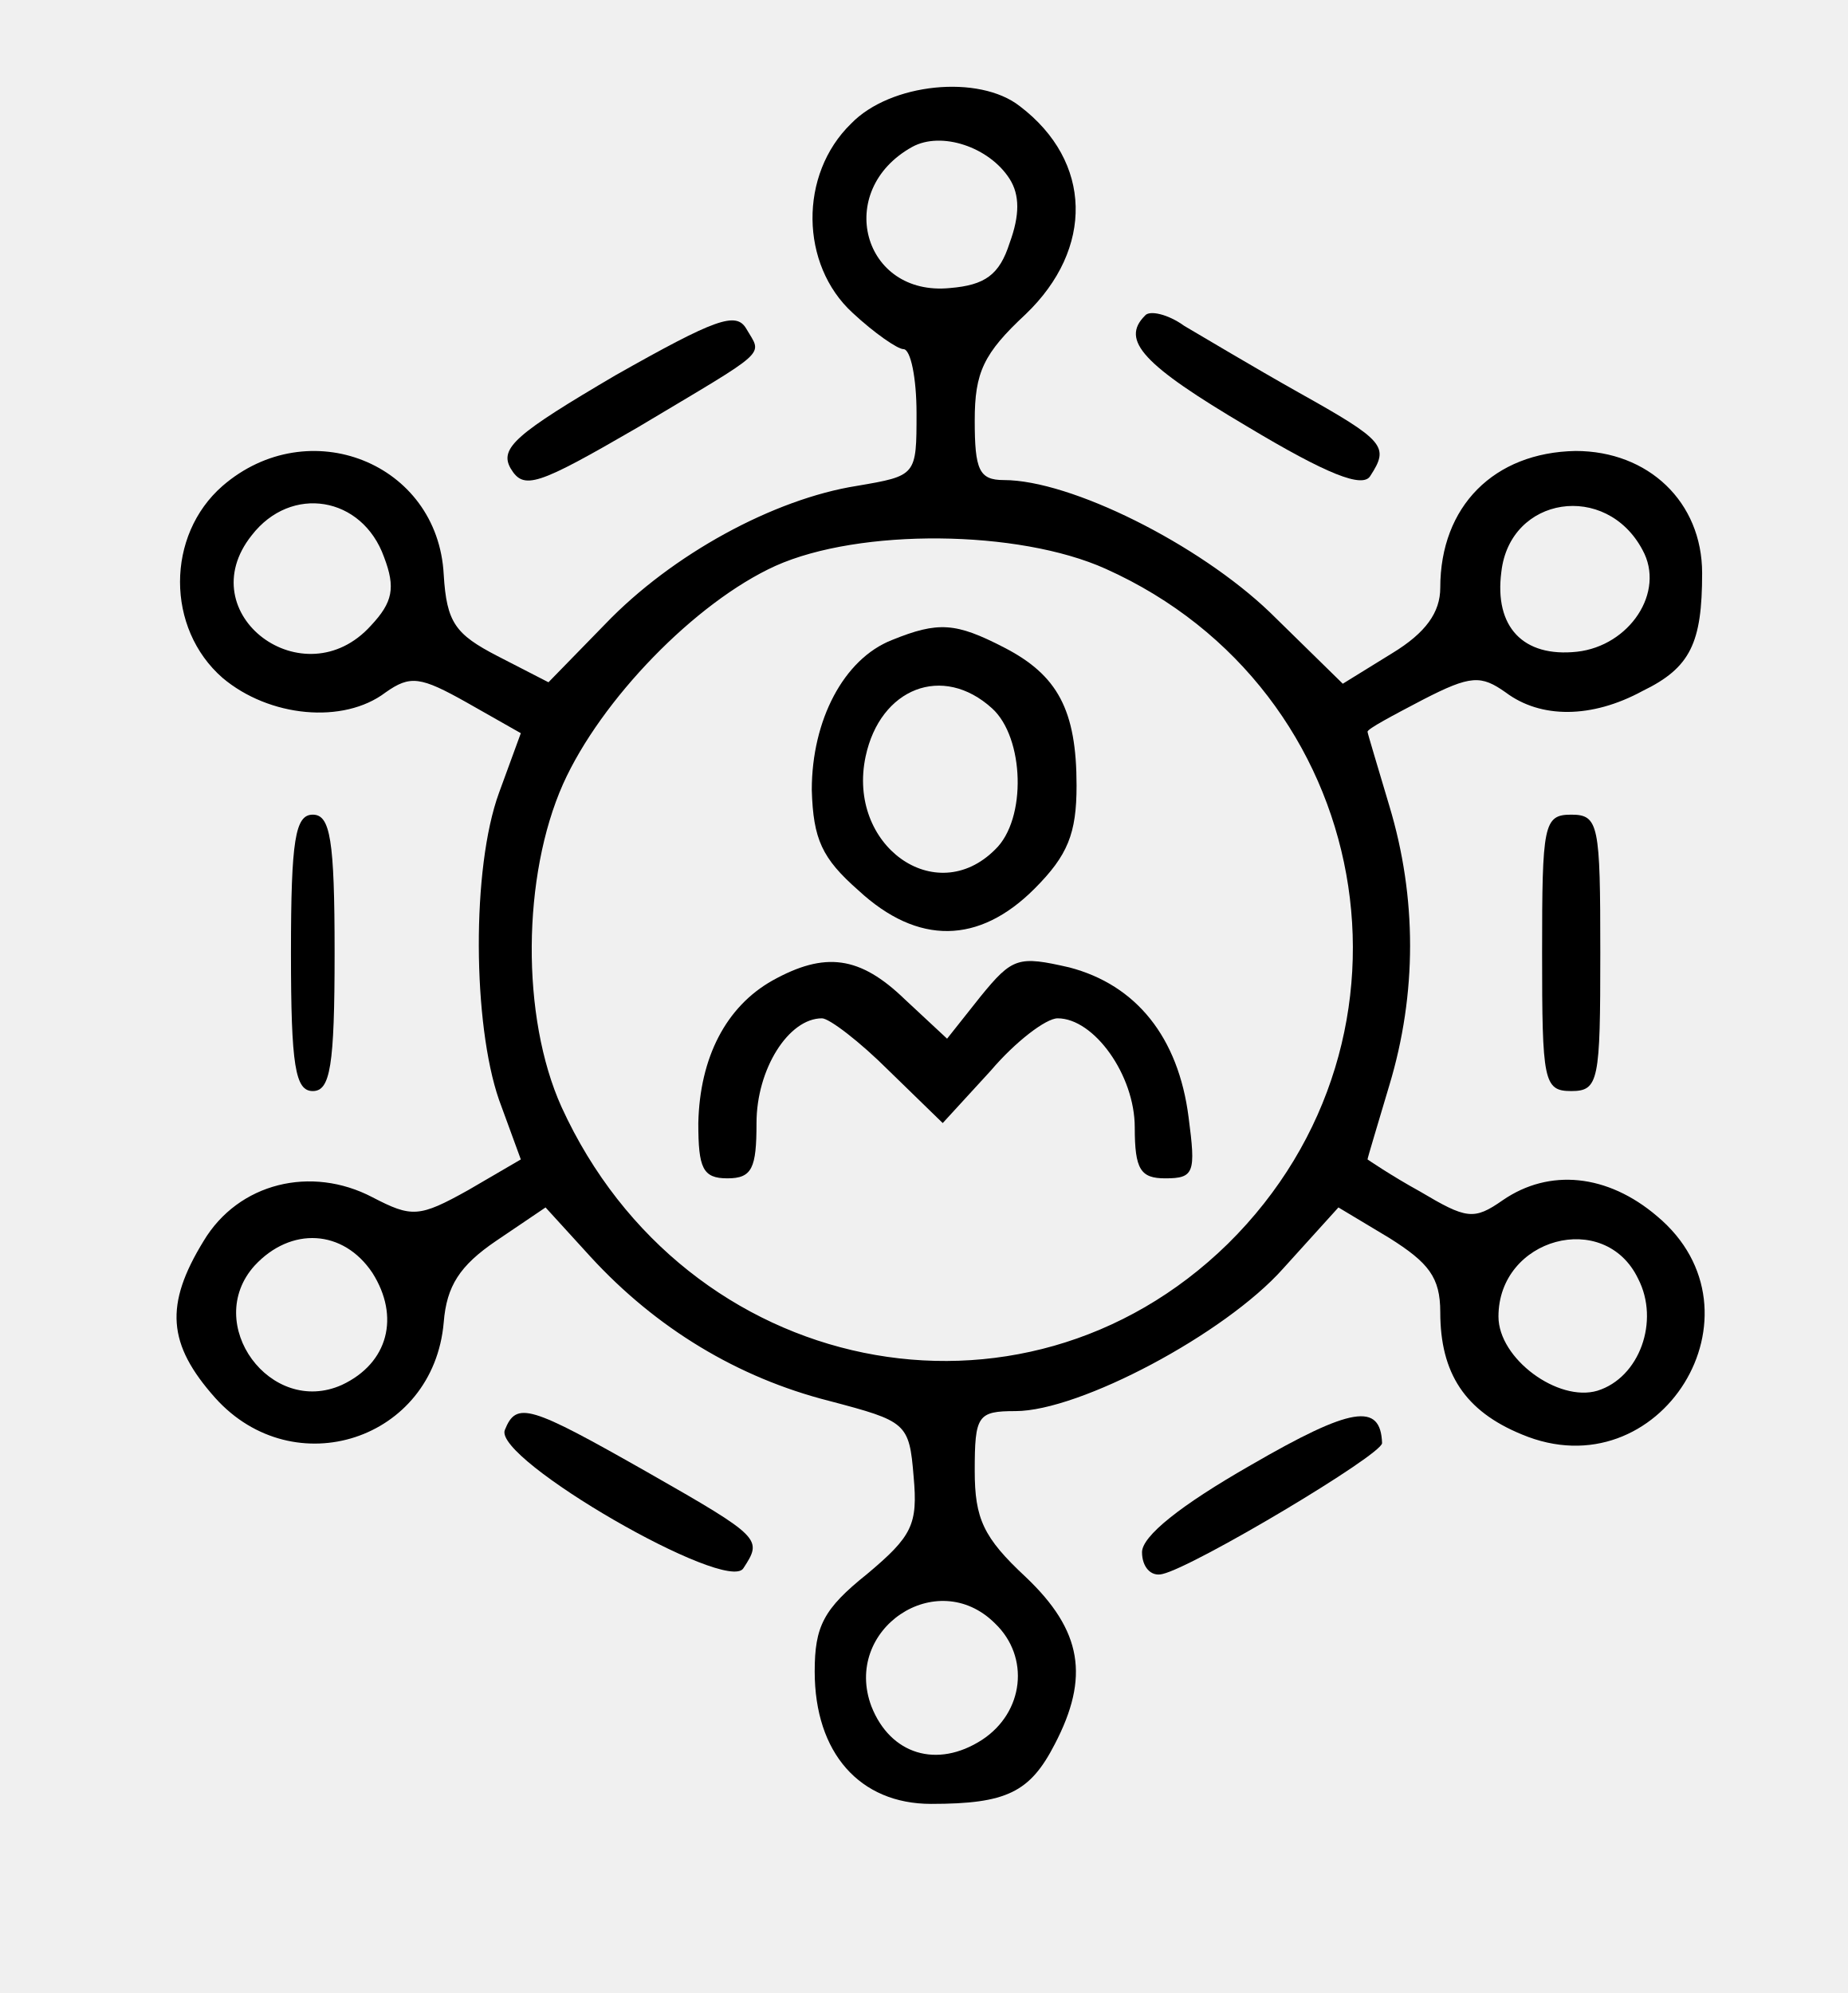
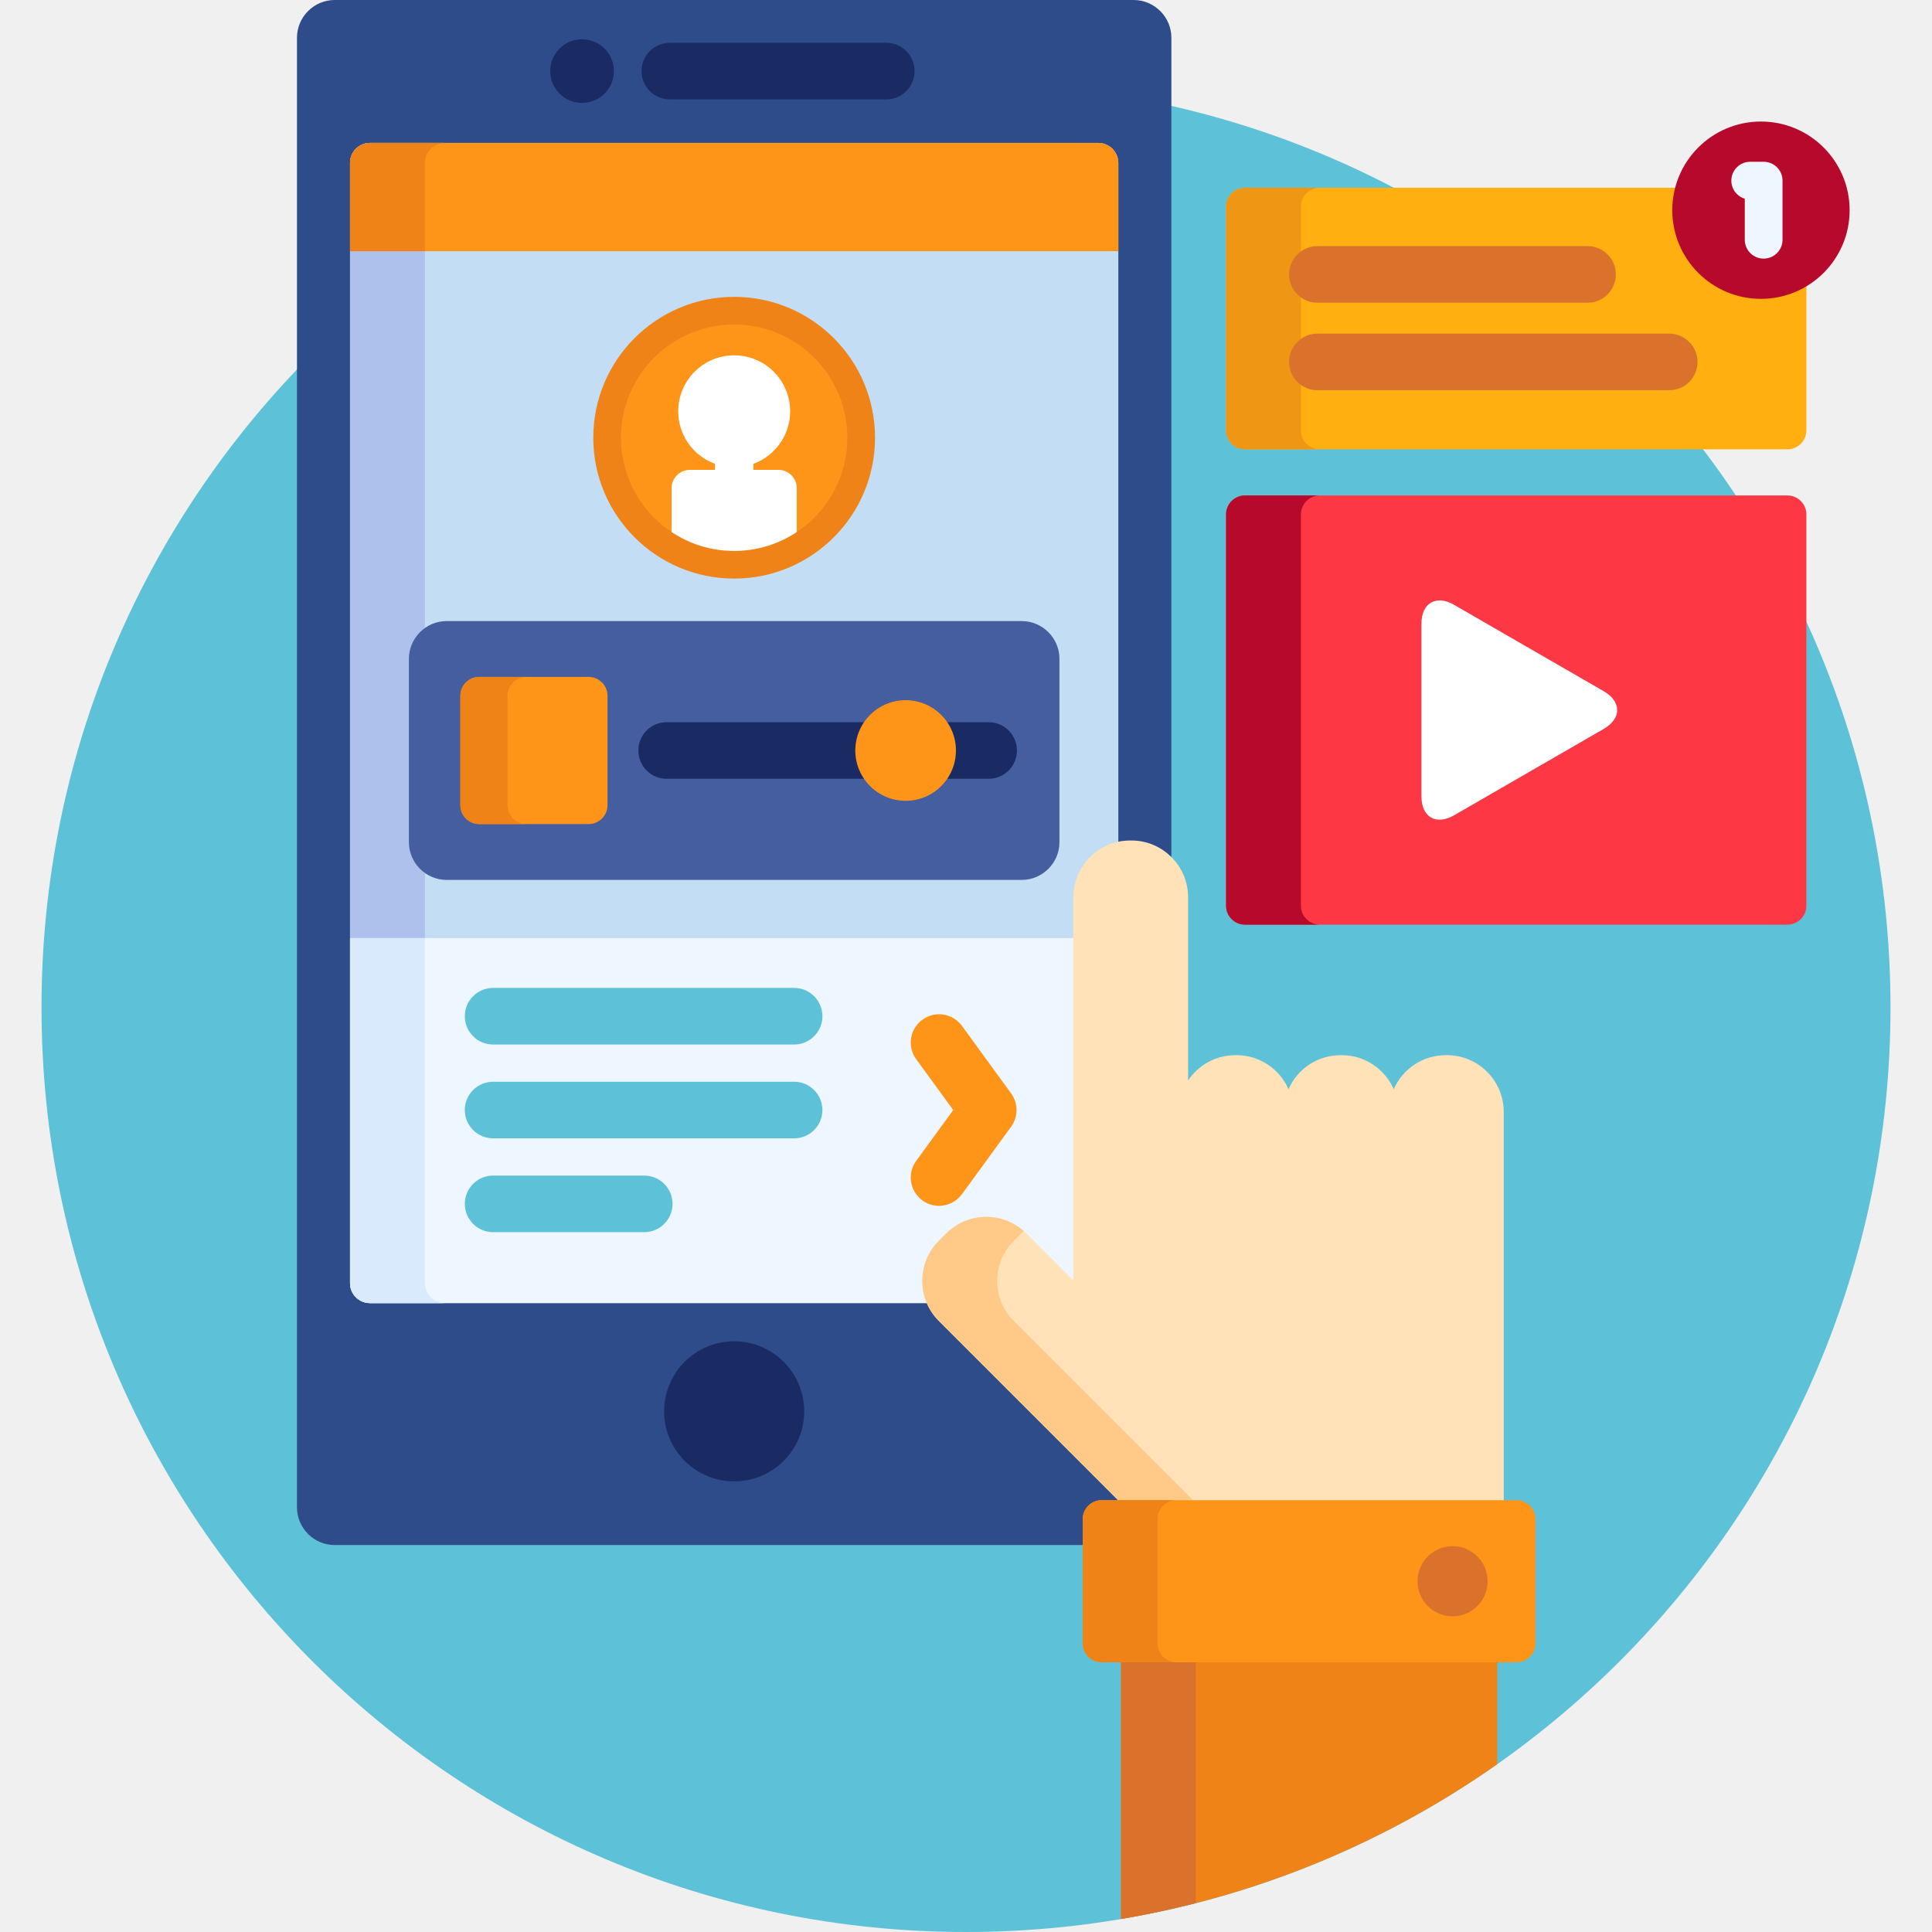
- <svg xmlns="http://www.w3.org/2000/svg" version="1.0" width="127pt" height="137pt" viewBox="0 0 127 137" preserveAspectRatio="xMidYMid meet">
-   <g transform="translate(0,137) scale(0.1,-0.1)" fill="#000000" stroke="none">
-     <path d="M585 1285 c-36 -35 -35 -97 1 -130 15 -14 31 -25 35 -25 5 0 9 -20 9 -44 0 -43 0 -43 -41 -50 -57 -9 -127 -47 -173 -95 l-39 -40 -35 18 c-29 15 -35 23 -37 56 -4 77 -93 112 -152 61 -39 -34 -39 -98 0 -132 32 -27 83 -32 112 -10 17 12 24 11 56 -7 l37 -21 -15 -41 c-19 -52 -18 -159 0 -211 l15 -41 -36 -21 c-34 -19 -39 -19 -66 -5 -42 22 -92 10 -116 -30 -27 -44 -25 -71 8 -108 54 -60 150 -29 157 52 2 25 11 39 36 56 l34 23 31 -34 c45 -49 101 -83 164 -99 53 -14 55 -15 58 -52 3 -33 -1 -41 -32 -67 -30 -24 -36 -36 -36 -67 0 -56 31 -91 80 -91 52 0 68 8 85 41 24 46 19 78 -20 115 -29 27 -35 40 -35 73 0 38 2 41 28 41 44 0 144 53 184 98 l38 42 35 -21 c27 -17 35 -27 35 -51 0 -42 17 -68 56 -84 95 -40 172 84 93 150 -34 29 -74 33 -106 11 -20 -14 -25 -13 -57 6 -20 11 -36 22 -36 22 0 1 7 24 15 51 19 63 19 129 0 192 -8 27 -15 50 -15 51 0 2 17 11 38 22 33 17 40 17 57 5 24 -18 59 -18 94 1 33 16 41 33 41 81 0 49 -37 84 -87 84 -56 -1 -93 -38 -93 -94 0 -17 -10 -31 -33 -45 l-34 -21 -50 49 c-49 47 -137 91 -183 91 -17 0 -20 7 -20 41 0 33 6 46 35 73 47 45 46 105 -4 143 -28 22 -89 16 -116 -12z m109 -38 c7 -11 7 -25 0 -44 -7 -22 -17 -29 -41 -31 -60 -6 -80 67 -26 97 20 11 53 0 67 -22z m-430 -260 c8 -21 6 -31 -9 -47 -46 -51 -125 8 -82 62 27 35 76 27 91 -15z m865 5 c16 -29 -9 -66 -45 -70 -37 -4 -57 17 -52 55 6 52 72 62 97 15z m-369 -13 c185 -83 228 -322 84 -464 -142 -139 -373 -92 -458 94 -28 62 -27 159 1 222 26 58 91 125 146 150 58 26 167 25 227 -2z m-504 -484 c19 -30 11 -62 -21 -77 -49 -22 -96 42 -60 82 25 27 61 25 81 -5z m870 -4 c15 -29 1 -68 -28 -77 -27 -8 -68 22 -68 51 0 54 73 74 96 26z m-442 -237 c24 -23 20 -61 -9 -80 -31 -20 -63 -10 -76 23 -20 53 45 97 85 57z" />
-     <path d="M613 930 c-33 -13 -55 -55 -55 -103 1 -34 7 -47 32 -69 41 -38 83 -37 121 1 23 23 29 38 29 71 0 52 -13 76 -50 95 -33 17 -45 18 -77 5z m69 -47 c22 -20 24 -76 2 -97 -41 -41 -102 3 -89 64 10 47 53 64 87 33z" />
-     <path d="M531 696 c-32 -18 -50 -53 -51 -98 0 -31 3 -38 20 -38 17 0 20 7 20 38 0 37 22 72 45 72 5 0 26 -16 46 -36 l37 -36 33 36 c17 20 38 36 46 36 25 0 53 -39 53 -75 0 -29 4 -35 21 -35 20 0 21 4 16 42 -7 55 -36 91 -82 103 -35 8 -39 7 -61 -20 l-23 -29 -29 27 c-31 30 -55 33 -91 13z" />
-     <path d="M423 1112 c-68 -40 -80 -50 -72 -64 9 -15 18 -12 87 28 92 55 86 49 75 68 -7 12 -21 7 -90 -32z" />
-     <path d="M787 1153 c-17 -17 -1 -34 70 -76 55 -33 80 -43 85 -34 13 20 10 24 -49 57 -32 18 -67 39 -79 46 -11 8 -24 11 -27 7z" />
-     <path d="M200 715 c0 -78 3 -95 15 -95 12 0 15 17 15 95 0 78 -3 95 -15 95 -12 0 -15 -17 -15 -95z" />
-     <path d="M1060 715 c0 -88 1 -95 20 -95 19 0 20 7 20 95 0 88 -1 95 -20 95 -19 0 -20 -7 -20 -95z" />
-     <path d="M860 363 c-49 -28 -75 -49 -75 -60 0 -10 6 -17 14 -15 22 5 151 82 151 90 -1 28 -21 25 -90 -15z" />
-     <path d="M347 387 c-8 -20 153 -113 164 -95 13 20 13 21 -66 66 -81 46 -90 49 -98 29z" />
+ <svg xmlns="http://www.w3.org/2000/svg" version="1.1" id="Capa_1" x="0px" y="0px" viewBox="0 0 512 512" style="enable-background:new 0 0 512 512;" xml:space="preserve">
+   <circle style="fill:#5DC1D8;" cx="256" cy="267" r="245" />
+   <path style="fill:#2E4C89;" d="M287.934,402.567c0-2.206,1.794-4,4-4h4.368c0.404,0,0.77-0.243,0.924-0.617  c0.155-0.374,0.069-0.804-0.217-1.09l-47.512-47.512c-2.632-2.632-4.082-6.148-4.082-9.899c0-3.751,1.45-7.267,4.082-9.899  l1.985-1.985c2.632-2.632,6.148-4.082,9.899-4.082c3.752,0,7.267,1.45,9.899,4.082l12.454,12.454  c0.191,0.191,0.447,0.293,0.707,0.293c0.129,0,0.259-0.024,0.383-0.076c0.374-0.154,0.617-0.52,0.617-0.924V237.743  c0-7.72,6.28-14,14-14h0.416c4.22,0,8,1.885,10.569,4.847V10c0-5.5-4.5-10-10-10H88.701c-5.5,0-10,4.5-10,10v389.454  c0,5.5,4.5,10,10,10h199.232v-6.887H287.934z" />
+   <path style="fill:#C3DDF4;" d="M245.415,339.449c0-3.751,1.45-7.267,4.082-9.899l1.985-1.985c2.632-2.632,6.148-4.082,9.899-4.082  c3.752,0,7.267,1.45,9.899,4.082l12.454,12.454c0.191,0.191,0.447,0.293,0.707,0.293c0.129,0,0.259-0.024,0.383-0.076  c0.374-0.154,0.617-0.52,0.617-0.924V237.743c0-6.662,4.682-12.242,10.925-13.648V43.151c0-2.902-2.375-5.277-5.277-5.277H98.039  c-2.902,0-5.276,2.375-5.276,5.277v296.905c0,2.902,2.374,5.275,5.276,5.275h148.672  C245.872,343.514,245.415,341.521,245.415,339.449z" />
+   <path style="fill:#AEC1ED;" d="M112.605,340.057V43.151c0-2.902,2.374-5.277,5.276-5.277H98.039c-2.902,0-5.276,2.375-5.276,5.277  v296.905c0,2.902,2.374,5.275,5.276,5.275h19.842C114.979,345.332,112.605,342.959,112.605,340.057z" />
+   <g>
+     <circle style="fill:#1A2B63;" cx="194.56" cy="374.02" r="18.561" />
+     <path style="fill:#1A2B63;" d="M234.873,26.342h-57.368c-4.142,0-7.5-3.357-7.5-7.5s3.358-7.5,7.5-7.5h57.368   c4.142,0,7.5,3.357,7.5,7.5S239.015,26.342,234.873,26.342z" />
+     <circle style="fill:#1A2B63;" cx="154.25" cy="18.842" r="8.436" />
  </g>
+   <path style="fill:#FF9518;" d="M291.089,37.874H98.039c-2.902,0-5.276,2.375-5.276,5.277v23.42h203.604v-23.42  C296.366,40.249,293.991,37.874,291.089,37.874z" />
+   <path style="fill:#EF8318;" d="M117.881,37.874H98.039c-2.902,0-5.276,2.375-5.276,5.277v23.42h19.842v-23.42  C112.605,40.249,114.979,37.874,117.881,37.874z" />
+   <path style="fill:#445EA0;" d="M280.765,223.186c0,5.5-4.5,10-10,10h-152.4c-5.5,0-10-4.5-10-10v-48.594c0-5.5,4.5-10,10-10h152.4  c5.5,0,10,4.5,10,10V223.186z" />
+   <path style="fill:#EEF6FF;" d="M245.415,339.449c0-3.751,1.45-7.267,4.082-9.899l1.985-1.985c2.632-2.632,6.148-4.082,9.899-4.082  c3.752,0,7.267,1.45,9.899,4.082l12.454,12.454c0.191,0.191,0.447,0.293,0.707,0.293c0.129,0,0.259-0.024,0.383-0.076  c0.374-0.154,0.617-0.52,0.617-0.924v-90.711H92.763v91.456c0,2.902,2.374,5.275,5.276,5.275h148.672  C245.872,343.514,245.415,341.521,245.415,339.449z" />
+   <path style="fill:#D9EAFC;" d="M112.605,340.057v-91.456H92.763v91.456c0,2.902,2.374,5.275,5.276,5.275h19.842  C114.979,345.332,112.605,342.959,112.605,340.057z" />
+   <g>
+     <path style="fill:#5DC1D8;" d="M210.444,276.808H130.68c-4.142,0-7.5-3.357-7.5-7.5s3.358-7.5,7.5-7.5h79.765   c4.142,0,7.5,3.357,7.5,7.5C217.944,273.45,214.586,276.808,210.444,276.808z" />
+     <path style="fill:#5DC1D8;" d="M210.444,301.673H130.68c-4.142,0-7.5-3.358-7.5-7.5c0-4.143,3.358-7.5,7.5-7.5h79.765   c4.142,0,7.5,3.357,7.5,7.5C217.944,298.315,214.586,301.673,210.444,301.673z" />
+     <path style="fill:#5DC1D8;" d="M170.721,326.537H130.68c-4.142,0-7.5-3.357-7.5-7.5s3.358-7.5,7.5-7.5h40.041   c4.142,0,7.5,3.357,7.5,7.5S174.863,326.537,170.721,326.537z" />
+   </g>
+   <path style="fill:#FF9518;" d="M248.856,319.558c-1.532,0-3.078-0.469-4.411-1.439c-3.348-2.439-4.084-7.131-1.645-10.479  l9.815-13.468l-9.813-13.467c-2.439-3.348-1.703-8.039,1.645-10.479c3.349-2.439,8.039-1.702,10.479,1.645l13.031,17.884  c1.918,2.633,1.918,6.202,0,8.834l-13.033,17.885C253.456,318.488,251.172,319.557,248.856,319.558z" />
+   <path style="fill:#EF8318;" d="M297.073,439.522v69.032c36.639-6.186,70.513-20.496,99.703-41.026v-28.006H297.073z" />
+   <path style="fill:#DB722C;" d="M297.073,439.522v69.032c6.712-1.133,13.328-2.545,19.843-4.212v-64.82H297.073z" />
+   <path style="fill:#FFE2B8;" d="M398.507,398.567v-103.93c0-8.25-6.75-15-15-15h-0.416c-6.12,0-11.407,3.719-13.733,9.004  c-2.326-5.285-7.613-9.004-13.733-9.004h-0.417c-6.12,0-11.407,3.719-13.733,9.004c-2.326-5.285-7.613-9.004-13.733-9.004h-0.416  c-5.182,0-9.77,2.665-12.467,6.69v-48.584c0-8.25-6.75-15-15-15h-0.416c-8.25,0-15,6.75-15,15v101.568l-12.454-12.454  c-5.833-5.833-15.379-5.833-21.213,0l-1.984,1.985c-5.834,5.833-5.834,15.38,0,21.213l48.512,48.512H398.507z" />
+   <path style="fill:#FFC987;" d="M317.145,398.567l-48.512-48.512c-5.834-5.833-5.834-15.38,0-21.213l1.984-1.985  c0.22-0.22,0.455-0.415,0.685-0.619c-5.873-5.19-14.915-4.994-20.528,0.619l-1.984,1.985c-5.834,5.833-5.834,15.38,0,21.213  l48.512,48.512H317.145z" />
+   <path style="fill:#FF9518;" d="M406.916,435.522c0,2.75-2.25,5-5,5H291.934c-2.75,0-5-2.25-5-5v-32.954c0-2.75,2.25-5,5-5h109.982  c2.75,0,5,2.25,5,5V435.522z" />
+   <path style="fill:#EF8318;" d="M306.776,435.522v-32.954c0-2.75,2.25-5,5-5h-19.843c-2.75,0-5,2.25-5,5v32.954c0,2.75,2.25,5,5,5  h19.843C309.026,440.522,306.776,438.272,306.776,435.522z" />
+   <circle style="fill:#DB722C;" cx="384.95" cy="419.05" r="9.294" />
+   <path style="fill:#FE3745;" d="M478.706,240.043c0,2.75-2.25,5-5,5H329.92c-2.75,0-5-2.25-5-5V136.306c0-2.75,2.25-5,5-5h143.786  c2.75,0,5,2.25,5,5V240.043z" />
+   <path style="fill:#FFFFFF;" d="M376.698,165.29c0-5.5,3.897-7.75,8.66-5l39.635,22.883c4.763,2.75,4.763,7.25,0,10l-39.635,22.884  c-4.763,2.75-8.66,0.5-8.66-5V165.29z" />
+   <path style="fill:#FFAF10;" d="M466.672,78.199c-12.404,0-22.496-10.092-22.496-22.496c0-2.059,0.283-4.052,0.804-5.947H329.92  c-2.75,0-5,2.25-5,5v59.315c0,2.75,2.25,5,5,5h143.786c2.75,0,5-2.25,5-5V74.695C475.223,76.91,471.097,78.199,466.672,78.199z" />
+   <path style="fill:#B7092B;" d="M344.763,240.043V136.306c0-2.75,2.25-5,5-5H329.92c-2.75,0-5,2.25-5,5v103.737c0,2.75,2.25,5,5,5  h19.843C347.013,245.043,344.763,242.793,344.763,240.043z" />
+   <path style="fill:#EF9614;" d="M344.763,114.071V54.756c0-2.75,2.25-5,5-5H329.92c-2.75,0-5,2.25-5,5v59.315c0,2.75,2.25,5,5,5  h19.843C347.013,119.071,344.763,116.821,344.763,114.071z" />
+   <circle style="fill:#B7092B;" cx="466.67" cy="55.703" r="23.496" />
+   <path style="fill:#EEF6FF;" d="M467.385,68.534c-2.762,0-5-2.238-5-5V52.66c-2.06-0.618-3.561-2.529-3.561-4.79c0-2.762,2.238-5,5-5  h3.561c2.762,0,5,2.238,5,5v15.664C472.385,66.296,470.147,68.534,467.385,68.534z" />
+   <g>
+     <path style="fill:#DB722C;" d="M420.718,80.223h-71.596c-4.143,0-7.5-3.358-7.5-7.5c0-4.143,3.357-7.5,7.5-7.5h71.596   c4.143,0,7.5,3.357,7.5,7.5C428.218,76.865,424.86,80.223,420.718,80.223z" />
+     <path style="fill:#DB722C;" d="M442.363,103.414h-93.241c-4.143,0-7.5-3.357-7.5-7.5s3.357-7.5,7.5-7.5h93.241   c4.143,0,7.5,3.357,7.5,7.5S446.506,103.414,442.363,103.414z" />
+   </g>
+   <circle style="fill:#EF8318;" cx="194.56" cy="116" r="37.33" />
+   <circle style="fill:#FF9518;" cx="194.56" cy="116" r="30" />
+   <path style="fill:#FFFFFF;" d="M206.318,124.521h-6.663v-1.604c5.68-2.079,9.742-7.518,9.742-13.917  c0-8.191-6.642-14.833-14.833-14.833c-8.192,0-14.833,6.642-14.833,14.833c0,6.4,4.062,11.838,9.742,13.917v1.604h-6.663  c-2.661,0-4.837,2.178-4.837,4.839v11.633c4.753,3.161,10.455,5.007,16.591,5.007s11.839-1.846,16.591-5.007v-11.635  C211.156,126.698,208.979,124.521,206.318,124.521z" />
+   <path style="fill:#FF9518;" d="M161,213.389c0,2.75-2.25,5-5,5h-29c-2.75,0-5-2.25-5-5v-29c0-2.75,2.25-5,5-5h29c2.75,0,5,2.25,5,5  V213.389z" />
+   <path style="fill:#EF8318;" d="M134.509,213.389v-29c0-2.75,2.25-5,5-5H127c-2.75,0-5,2.25-5,5v29c0,2.75,2.25,5,5,5h12.509  C136.759,218.389,134.509,216.139,134.509,213.389z" />
+   <g>
+     <path style="fill:#1A2B63;" d="M227.666,198.889c0-2.823,0.963-5.419,2.565-7.5h-53.565c-4.142,0-7.5,3.357-7.5,7.5   s3.358,7.5,7.5,7.5h53.565C228.63,204.308,227.666,201.712,227.666,198.889z" />
+     <path style="fill:#1A2B63;" d="M262,191.389h-12.232c1.602,2.081,2.565,4.677,2.565,7.5s-0.963,5.419-2.565,7.5H262   c4.143,0,7.5-3.357,7.5-7.5S266.143,191.389,262,191.389z" />
+   </g>
+   <circle style="fill:#FF9518;" cx="240" cy="198.89" r="13.333" />
+   <g>
+ </g>
+   <g>
+ </g>
+   <g>
+ </g>
+   <g>
+ </g>
+   <g>
+ </g>
+   <g>
+ </g>
+   <g>
+ </g>
+   <g>
+ </g>
+   <g>
+ </g>
+   <g>
+ </g>
+   <g>
+ </g>
+   <g>
+ </g>
+   <g>
+ </g>
+   <g>
+ </g>
+   <g>
+ </g>
</svg>
